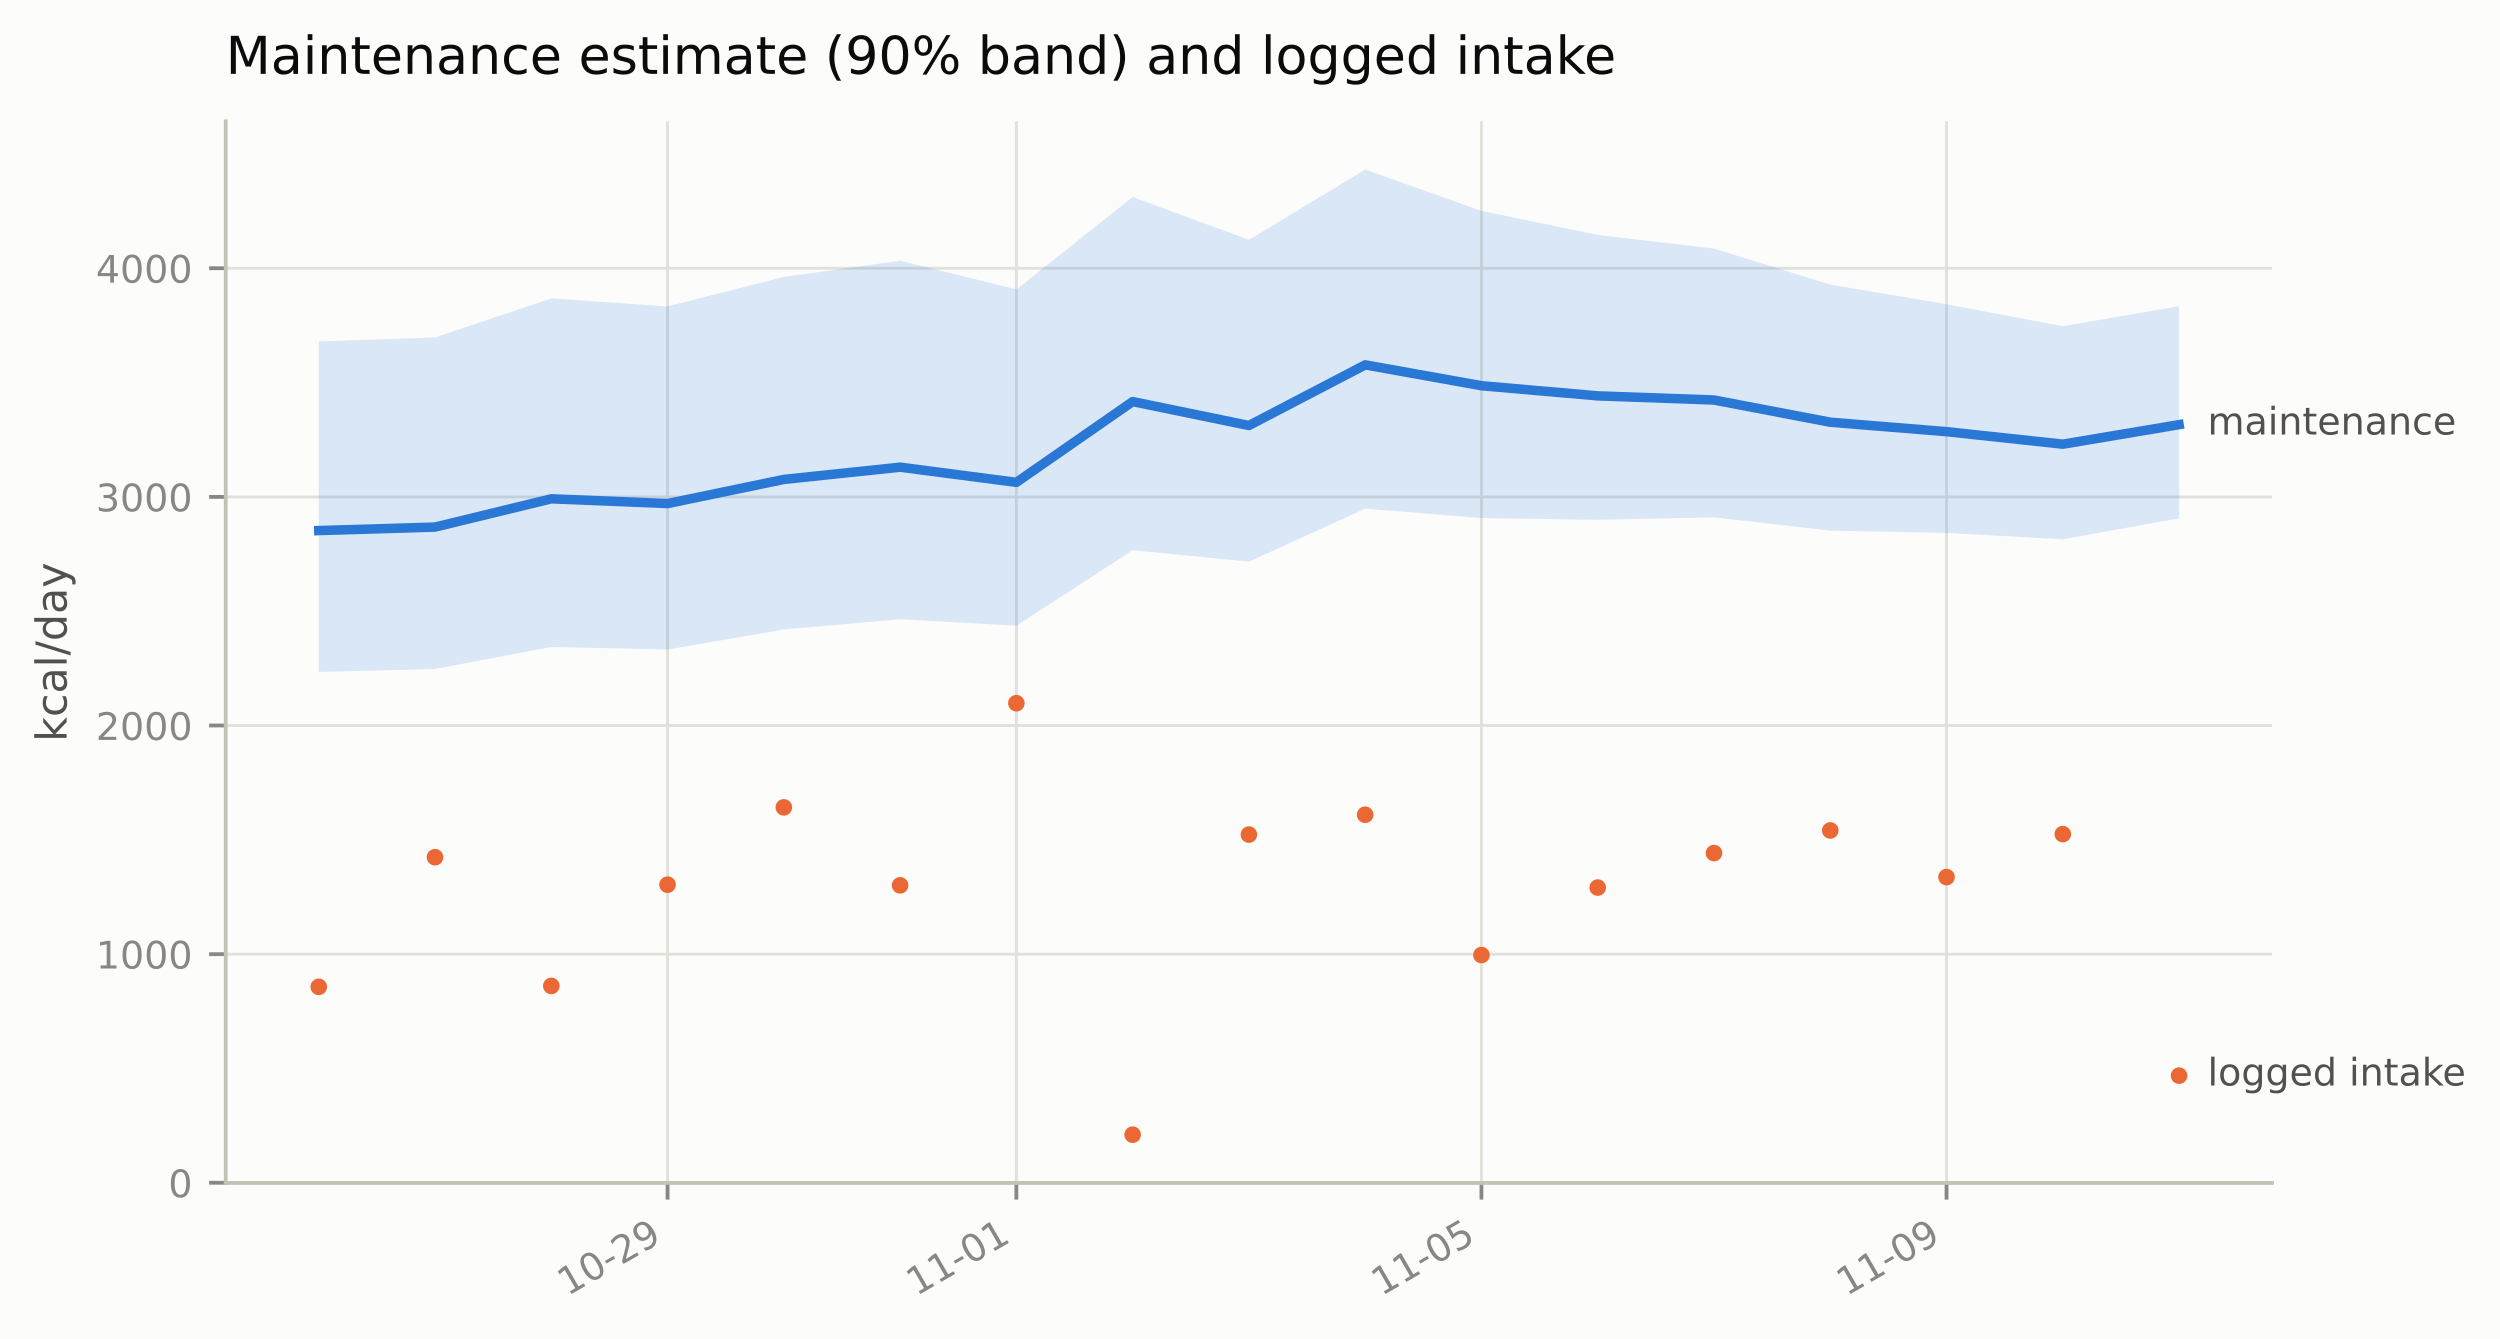
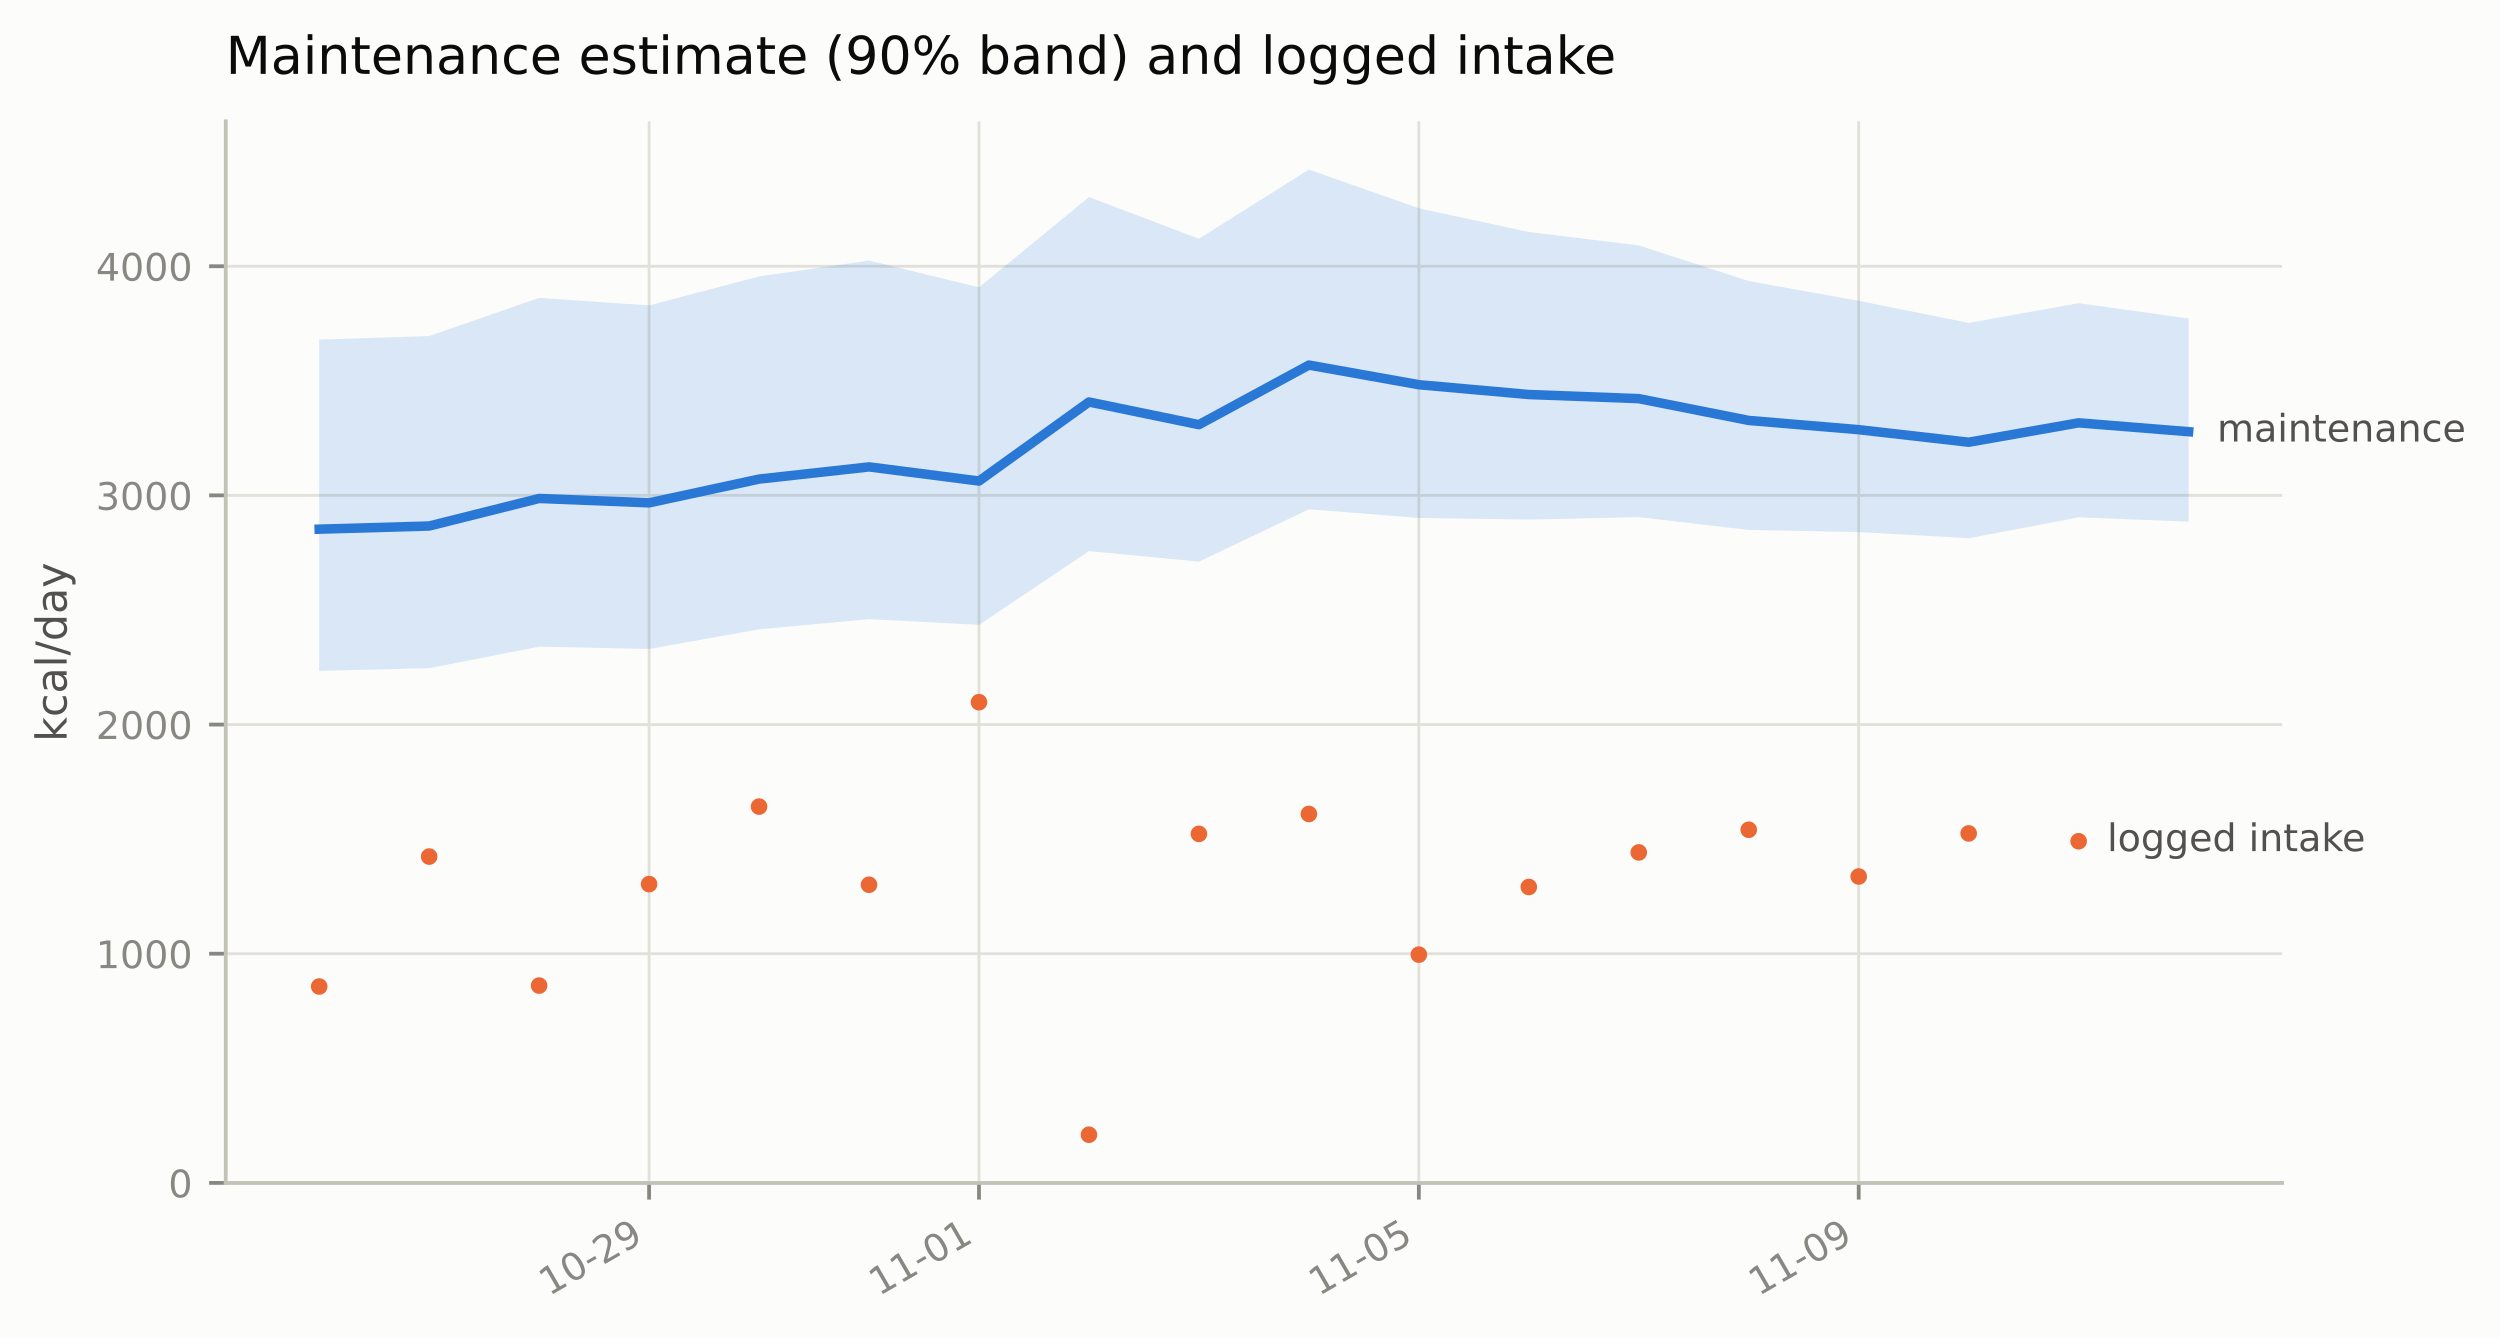
- <svg xmlns="http://www.w3.org/2000/svg" xmlns:xlink="http://www.w3.org/1999/xlink" width="526.741pt" height="282pt" viewBox="0 0 526.741 282" version="1.1">
+ <svg xmlns="http://www.w3.org/2000/svg" xmlns:xlink="http://www.w3.org/1999/xlink" width="526.737pt" height="282pt" viewBox="0 0 526.737 282" version="1.1">
  <defs>
    <style type="text/css">*{stroke-linejoin: round; stroke-linecap: butt}</style>
  </defs>
  <g id="figure_1">
    <g id="patch_1">
-       <path d="M 0 282  L 526.741 282  L 526.741 0  L 0 0  z " style="fill: #fcfcfb" />
+       <path d="M 0 282  L 526.737 282  L 526.737 0  L 0 0  z " style="fill: #fcfcfb" />
    </g>
    <g id="axes_1">
      <g id="patch_2">
-         <path d="M 47.561 249.248  L 478.72 249.248  L 478.72 25.558  L 47.561 25.558  z " style="fill: #fcfcfb" />
+         <path d="M 47.561 249.248  L 480.821 249.248  L 480.821 25.558  L 47.561 25.558  z " style="fill: #fcfcfb" />
      </g>
      <g id="matplotlib.axis_1">
        <g id="xtick_1">
          <g id="line2d_1">
-             <path d="M 140.652 249.248  L 140.652 25.558  " clip-path="url(#pfe35eed92c)" style="fill: none; stroke: #e1e0d9; stroke-width: 0.6; stroke-linecap: square" />
+             <path d="M 136.761 249.248  L 136.761 25.558  " clip-path="url(#pb04515f4a5)" style="fill: none; stroke: #e1e0d9; stroke-width: 0.6; stroke-linecap: square" />
          </g>
          <g id="line2d_2">
            <defs>
-               <path id="m4b6fa6f29d" d="M 0 0  L 0 3.5  " style="stroke: #898781; stroke-width: 0.8" />
+               <path id="me608b5ece2" d="M 0 0  L 0 3.5  " style="stroke: #898781; stroke-width: 0.8" />
            </defs>
            <g>
-               <use xlink:href="#m4b6fa6f29d" x="140.652" y="249.248" style="fill: #898781; stroke: #898781; stroke-width: 0.8" />
+               <use xlink:href="#me608b5ece2" x="136.761" y="249.248" style="fill: #898781; stroke: #898781; stroke-width: 0.8" />
            </g>
          </g>
          <g id="text_1">
-             <g style="fill: #898781" transform="translate(119.559 273.1351) rotate(-30) scale(0.08 -0.08)">
+             <g style="fill: #898781" transform="translate(115.6686 273.1351) rotate(-30) scale(0.08 -0.08)">
              <defs>
                <path id="DejaVuSans-14" d="M 794 531  L 1825 531  L 1825 4091  L 703 3866  L 703 4441  L 1819 4666  L 2450 4666  L 2450 531  L 3481 531  L 3481 0  L 794 0  L 794 531  z " transform="scale(0.015625)" />
                <path id="DejaVuSans-13" d="M 2034 4250  Q 1547 4250 1301 3770  Q 1056 3291 1056 2328  Q 1056 1369 1301 889  Q 1547 409 2034 409  Q 2525 409 2770 889  Q 3016 1369 3016 2328  Q 3016 3291 2770 3770  Q 2525 4250 2034 4250  z M 2034 4750  Q 2819 4750 3233 4129  Q 3647 3509 3647 2328  Q 3647 1150 3233 529  Q 2819 -91 2034 -91  Q 1250 -91 836 529  Q 422 1150 422 2328  Q 422 3509 836 4129  Q 1250 4750 2034 4750  z " transform="scale(0.015625)" />
                <path id="DejaVuSans-10" d="M 313 2009  L 1997 2009  L 1997 1497  L 313 1497  L 313 2009  z " transform="scale(0.015625)" />
                <path id="DejaVuSans-15" d="M 1228 531  L 3431 531  L 3431 0  L 469 0  L 469 531  Q 828 903 1448 1529  Q 2069 2156 2228 2338  Q 2531 2678 2651 2914  Q 2772 3150 2772 3378  Q 2772 3750 2511 3984  Q 2250 4219 1831 4219  Q 1534 4219 1204 4116  Q 875 4013 500 3803  L 500 4441  Q 881 4594 1212 4672  Q 1544 4750 1819 4750  Q 2544 4750 2975 4387  Q 3406 4025 3406 3419  Q 3406 3131 3298 2873  Q 3191 2616 2906 2266  Q 2828 2175 2409 1742  Q 1991 1309 1228 531  z " transform="scale(0.015625)" />
                <path id="DejaVuSans-1c" d="M 703 97  L 703 672  Q 941 559 1184 500  Q 1428 441 1663 441  Q 2288 441 2617 861  Q 2947 1281 2994 2138  Q 2813 1869 2534 1725  Q 2256 1581 1919 1581  Q 1219 1581 811 2004  Q 403 2428 403 3163  Q 403 3881 828 4315  Q 1253 4750 1959 4750  Q 2769 4750 3195 4129  Q 3622 3509 3622 2328  Q 3622 1225 3098 567  Q 2575 -91 1691 -91  Q 1453 -91 1209 -44  Q 966 3 703 97  z M 1959 2075  Q 2384 2075 2632 2365  Q 2881 2656 2881 3163  Q 2881 3666 2632 3958  Q 2384 4250 1959 4250  Q 1534 4250 1286 3958  Q 1038 3666 1038 3163  Q 1038 2656 1286 2365  Q 1534 2075 1959 2075  z " transform="scale(0.015625)" />
              </defs>
              <use xlink:href="#DejaVuSans-14" />
              <use xlink:href="#DejaVuSans-13" transform="translate(63.625 0)" />
              <use xlink:href="#DejaVuSans-10" transform="translate(127.25 0)" />
              <use xlink:href="#DejaVuSans-15" transform="translate(163.3281 0)" />
              <use xlink:href="#DejaVuSans-1c" transform="translate(226.9531 0)" />
            </g>
          </g>
        </g>
        <g id="xtick_2">
          <g id="line2d_3">
-             <path d="M 214.145 249.248  L 214.145 25.558  " clip-path="url(#pfe35eed92c)" style="fill: none; stroke: #e1e0d9; stroke-width: 0.6; stroke-linecap: square" />
+             <path d="M 206.268 249.248  L 206.268 25.558  " clip-path="url(#pb04515f4a5)" style="fill: none; stroke: #e1e0d9; stroke-width: 0.6; stroke-linecap: square" />
          </g>
          <g id="line2d_4">
            <g>
-               <use xlink:href="#m4b6fa6f29d" x="214.145" y="249.248" style="fill: #898781; stroke: #898781; stroke-width: 0.8" />
+               <use xlink:href="#me608b5ece2" x="206.268" y="249.248" style="fill: #898781; stroke: #898781; stroke-width: 0.8" />
            </g>
          </g>
          <g id="text_2">
-             <g style="fill: #898781" transform="translate(193.052 273.1351) rotate(-30) scale(0.08 -0.08)">
+             <g style="fill: #898781" transform="translate(185.1755 273.1351) rotate(-30) scale(0.08 -0.08)">
              <use xlink:href="#DejaVuSans-14" />
              <use xlink:href="#DejaVuSans-14" transform="translate(63.625 0)" />
              <use xlink:href="#DejaVuSans-10" transform="translate(127.25 0)" />
              <use xlink:href="#DejaVuSans-13" transform="translate(163.3281 0)" />
              <use xlink:href="#DejaVuSans-14" transform="translate(226.9531 0)" />
            </g>
          </g>
        </g>
        <g id="xtick_3">
          <g id="line2d_5">
-             <path d="M 312.135 249.248  L 312.135 25.558  " clip-path="url(#pfe35eed92c)" style="fill: none; stroke: #e1e0d9; stroke-width: 0.6; stroke-linecap: square" />
+             <path d="M 298.944 249.248  L 298.944 25.558  " clip-path="url(#pb04515f4a5)" style="fill: none; stroke: #e1e0d9; stroke-width: 0.6; stroke-linecap: square" />
          </g>
          <g id="line2d_6">
            <g>
-               <use xlink:href="#m4b6fa6f29d" x="312.135" y="249.248" style="fill: #898781; stroke: #898781; stroke-width: 0.8" />
+               <use xlink:href="#me608b5ece2" x="298.944" y="249.248" style="fill: #898781; stroke: #898781; stroke-width: 0.8" />
            </g>
          </g>
          <g id="text_3">
-             <g style="fill: #898781" transform="translate(291.0427 273.1351) rotate(-30) scale(0.08 -0.08)">
+             <g style="fill: #898781" transform="translate(277.8515 273.1351) rotate(-30) scale(0.08 -0.08)">
              <defs>
                <path id="DejaVuSans-18" d="M 691 4666  L 3169 4666  L 3169 4134  L 1269 4134  L 1269 2991  Q 1406 3038 1543 3061  Q 1681 3084 1819 3084  Q 2600 3084 3056 2656  Q 3513 2228 3513 1497  Q 3513 744 3044 326  Q 2575 -91 1722 -91  Q 1428 -91 1123 -41  Q 819 9 494 109  L 494 744  Q 775 591 1075 516  Q 1375 441 1709 441  Q 2250 441 2565 725  Q 2881 1009 2881 1497  Q 2881 1984 2565 2268  Q 2250 2553 1709 2553  Q 1456 2553 1204 2497  Q 953 2441 691 2322  L 691 4666  z " transform="scale(0.015625)" />
              </defs>
              <use xlink:href="#DejaVuSans-14" />
              <use xlink:href="#DejaVuSans-14" transform="translate(63.625 0)" />
              <use xlink:href="#DejaVuSans-10" transform="translate(127.25 0)" />
              <use xlink:href="#DejaVuSans-13" transform="translate(163.3281 0)" />
              <use xlink:href="#DejaVuSans-18" transform="translate(226.9531 0)" />
            </g>
          </g>
        </g>
        <g id="xtick_4">
          <g id="line2d_7">
-             <path d="M 410.126 249.248  L 410.126 25.558  " clip-path="url(#pfe35eed92c)" style="fill: none; stroke: #e1e0d9; stroke-width: 0.6; stroke-linecap: square" />
+             <path d="M 391.62 249.248  L 391.62 25.558  " clip-path="url(#pb04515f4a5)" style="fill: none; stroke: #e1e0d9; stroke-width: 0.6; stroke-linecap: square" />
          </g>
          <g id="line2d_8">
            <g>
-               <use xlink:href="#m4b6fa6f29d" x="410.126" y="249.248" style="fill: #898781; stroke: #898781; stroke-width: 0.8" />
+               <use xlink:href="#me608b5ece2" x="391.62" y="249.248" style="fill: #898781; stroke: #898781; stroke-width: 0.8" />
            </g>
          </g>
          <g id="text_4">
-             <g style="fill: #898781" transform="translate(389.0333 273.1351) rotate(-30) scale(0.08 -0.08)">
+             <g style="fill: #898781" transform="translate(370.5275 273.1351) rotate(-30) scale(0.08 -0.08)">
              <use xlink:href="#DejaVuSans-14" />
              <use xlink:href="#DejaVuSans-14" transform="translate(63.625 0)" />
              <use xlink:href="#DejaVuSans-10" transform="translate(127.25 0)" />
              <use xlink:href="#DejaVuSans-13" transform="translate(163.3281 0)" />
              <use xlink:href="#DejaVuSans-1c" transform="translate(226.9531 0)" />
            </g>
          </g>
        </g>
      </g>
      <g id="matplotlib.axis_2">
        <g id="ytick_1">
          <g id="line2d_9">
-             <path d="M 47.561 249.206  L 478.72 249.206  " clip-path="url(#pfe35eed92c)" style="fill: none; stroke: #e1e0d9; stroke-width: 0.6; stroke-linecap: square" />
+             <path d="M 47.561 249.23  L 480.821 249.23  " clip-path="url(#pb04515f4a5)" style="fill: none; stroke: #e1e0d9; stroke-width: 0.6; stroke-linecap: square" />
          </g>
          <g id="line2d_10">
            <defs>
-               <path id="m80164767c8" d="M 0 0  L -3.5 0  " style="stroke: #898781; stroke-width: 0.8" />
+               <path id="m6a3298e2b9" d="M 0 0  L -3.5 0  " style="stroke: #898781; stroke-width: 0.8" />
            </defs>
            <g>
-               <use xlink:href="#m80164767c8" x="47.561" y="249.206" style="fill: #898781; stroke: #898781; stroke-width: 0.8" />
+               <use xlink:href="#m6a3298e2b9" x="47.561" y="249.23" style="fill: #898781; stroke: #898781; stroke-width: 0.8" />
            </g>
          </g>
          <g id="text_5">
-             <g style="fill: #898781" transform="translate(35.4707 252.2452) scale(0.08 -0.08)">
+             <g style="fill: #898781" transform="translate(35.4707 252.2689) scale(0.08 -0.08)">
              <use xlink:href="#DejaVuSans-13" />
            </g>
          </g>
        </g>
        <g id="ytick_2">
          <g id="line2d_11">
-             <path d="M 47.561 201.035  L 478.72 201.035  " clip-path="url(#pfe35eed92c)" style="fill: none; stroke: #e1e0d9; stroke-width: 0.6; stroke-linecap: square" />
+             <path d="M 47.561 200.945  L 480.821 200.945  " clip-path="url(#pb04515f4a5)" style="fill: none; stroke: #e1e0d9; stroke-width: 0.6; stroke-linecap: square" />
          </g>
          <g id="line2d_12">
            <g>
-               <use xlink:href="#m80164767c8" x="47.561" y="201.035" style="fill: #898781; stroke: #898781; stroke-width: 0.8" />
+               <use xlink:href="#m6a3298e2b9" x="47.561" y="200.945" style="fill: #898781; stroke: #898781; stroke-width: 0.8" />
            </g>
          </g>
          <g id="text_6">
-             <g style="fill: #898781" transform="translate(20.2007 204.0737) scale(0.08 -0.08)">
+             <g style="fill: #898781" transform="translate(20.2007 203.9844) scale(0.08 -0.08)">
              <use xlink:href="#DejaVuSans-14" />
              <use xlink:href="#DejaVuSans-13" transform="translate(63.625 0)" />
              <use xlink:href="#DejaVuSans-13" transform="translate(127.25 0)" />
              <use xlink:href="#DejaVuSans-13" transform="translate(190.875 0)" />
            </g>
          </g>
        </g>
        <g id="ytick_3">
          <g id="line2d_13">
-             <path d="M 47.561 152.863  L 478.72 152.863  " clip-path="url(#pfe35eed92c)" style="fill: none; stroke: #e1e0d9; stroke-width: 0.6; stroke-linecap: square" />
+             <path d="M 47.561 152.661  L 480.821 152.661  " clip-path="url(#pb04515f4a5)" style="fill: none; stroke: #e1e0d9; stroke-width: 0.6; stroke-linecap: square" />
          </g>
          <g id="line2d_14">
            <g>
-               <use xlink:href="#m80164767c8" x="47.561" y="152.863" style="fill: #898781; stroke: #898781; stroke-width: 0.8" />
+               <use xlink:href="#m6a3298e2b9" x="47.561" y="152.661" style="fill: #898781; stroke: #898781; stroke-width: 0.8" />
            </g>
          </g>
          <g id="text_7">
-             <g style="fill: #898781" transform="translate(20.2007 155.9021) scale(0.08 -0.08)">
+             <g style="fill: #898781" transform="translate(20.2007 155.6998) scale(0.08 -0.08)">
              <use xlink:href="#DejaVuSans-15" />
              <use xlink:href="#DejaVuSans-13" transform="translate(63.625 0)" />
              <use xlink:href="#DejaVuSans-13" transform="translate(127.25 0)" />
              <use xlink:href="#DejaVuSans-13" transform="translate(190.875 0)" />
            </g>
          </g>
        </g>
        <g id="ytick_4">
          <g id="line2d_15">
-             <path d="M 47.561 104.692  L 478.72 104.692  " clip-path="url(#pfe35eed92c)" style="fill: none; stroke: #e1e0d9; stroke-width: 0.6; stroke-linecap: square" />
+             <path d="M 47.561 104.376  L 480.821 104.376  " clip-path="url(#pb04515f4a5)" style="fill: none; stroke: #e1e0d9; stroke-width: 0.6; stroke-linecap: square" />
          </g>
          <g id="line2d_16">
            <g>
-               <use xlink:href="#m80164767c8" x="47.561" y="104.692" style="fill: #898781; stroke: #898781; stroke-width: 0.8" />
+               <use xlink:href="#m6a3298e2b9" x="47.561" y="104.376" style="fill: #898781; stroke: #898781; stroke-width: 0.8" />
            </g>
          </g>
          <g id="text_8">
-             <g style="fill: #898781" transform="translate(20.2007 107.7306) scale(0.08 -0.08)">
+             <g style="fill: #898781" transform="translate(20.2007 107.4153) scale(0.08 -0.08)">
              <defs>
                <path id="DejaVuSans-16" d="M 2597 2516  Q 3050 2419 3304 2112  Q 3559 1806 3559 1356  Q 3559 666 3084 287  Q 2609 -91 1734 -91  Q 1441 -91 1130 -33  Q 819 25 488 141  L 488 750  Q 750 597 1062 519  Q 1375 441 1716 441  Q 2309 441 2620 675  Q 2931 909 2931 1356  Q 2931 1769 2642 2001  Q 2353 2234 1838 2234  L 1294 2234  L 1294 2753  L 1863 2753  Q 2328 2753 2575 2939  Q 2822 3125 2822 3475  Q 2822 3834 2567 4026  Q 2313 4219 1838 4219  Q 1578 4219 1281 4162  Q 984 4106 628 3988  L 628 4550  Q 988 4650 1302 4700  Q 1616 4750 1894 4750  Q 2613 4750 3031 4423  Q 3450 4097 3450 3541  Q 3450 3153 3228 2886  Q 3006 2619 2597 2516  z " transform="scale(0.015625)" />
              </defs>
              <use xlink:href="#DejaVuSans-16" />
              <use xlink:href="#DejaVuSans-13" transform="translate(63.625 0)" />
              <use xlink:href="#DejaVuSans-13" transform="translate(127.25 0)" />
              <use xlink:href="#DejaVuSans-13" transform="translate(190.875 0)" />
            </g>
          </g>
        </g>
        <g id="ytick_5">
          <g id="line2d_17">
-             <path d="M 47.561 56.52  L 478.72 56.52  " clip-path="url(#pfe35eed92c)" style="fill: none; stroke: #e1e0d9; stroke-width: 0.6; stroke-linecap: square" />
+             <path d="M 47.561 56.092  L 480.821 56.092  " clip-path="url(#pb04515f4a5)" style="fill: none; stroke: #e1e0d9; stroke-width: 0.6; stroke-linecap: square" />
          </g>
          <g id="line2d_18">
            <g>
-               <use xlink:href="#m80164767c8" x="47.561" y="56.52" style="fill: #898781; stroke: #898781; stroke-width: 0.8" />
+               <use xlink:href="#m6a3298e2b9" x="47.561" y="56.092" style="fill: #898781; stroke: #898781; stroke-width: 0.8" />
            </g>
          </g>
          <g id="text_9">
-             <g style="fill: #898781" transform="translate(20.2007 59.55908) scale(0.08 -0.08)">
+             <g style="fill: #898781" transform="translate(20.2007 59.13069) scale(0.08 -0.08)">
              <defs>
                <path id="DejaVuSans-17" d="M 2419 4116  L 825 1625  L 2419 1625  L 2419 4116  z M 2253 4666  L 3047 4666  L 3047 1625  L 3713 1625  L 3713 1100  L 3047 1100  L 3047 0  L 2419 0  L 2419 1100  L 313 1100  L 313 1709  L 2253 4666  z " transform="scale(0.015625)" />
              </defs>
              <use xlink:href="#DejaVuSans-17" />
              <use xlink:href="#DejaVuSans-13" transform="translate(63.625 0)" />
              <use xlink:href="#DejaVuSans-13" transform="translate(127.25 0)" />
              <use xlink:href="#DejaVuSans-13" transform="translate(190.875 0)" />
            </g>
          </g>
        </g>
        <g id="text_10">
          <g style="fill: #52514e" transform="translate(14.03859 156.285) rotate(-90) scale(0.09 -0.09)">
            <defs>
              <path id="DejaVuSans-4e" d="M 581 4863  L 1159 4863  L 1159 1991  L 2875 3500  L 3609 3500  L 1753 1863  L 3688 0  L 2938 0  L 1159 1709  L 1159 0  L 581 0  L 581 4863  z " transform="scale(0.015625)" />
              <path id="DejaVuSans-46" d="M 3122 3366  L 3122 2828  Q 2878 2963 2633 3030  Q 2388 3097 2138 3097  Q 1578 3097 1268 2742  Q 959 2388 959 1747  Q 959 1106 1268 751  Q 1578 397 2138 397  Q 2388 397 2633 464  Q 2878 531 3122 666  L 3122 134  Q 2881 22 2623 -34  Q 2366 -91 2075 -91  Q 1284 -91 818 406  Q 353 903 353 1747  Q 353 2603 823 3093  Q 1294 3584 2113 3584  Q 2378 3584 2631 3529  Q 2884 3475 3122 3366  z " transform="scale(0.015625)" />
              <path id="DejaVuSans-44" d="M 2194 1759  Q 1497 1759 1228 1600  Q 959 1441 959 1056  Q 959 750 1161 570  Q 1363 391 1709 391  Q 2188 391 2477 730  Q 2766 1069 2766 1631  L 2766 1759  L 2194 1759  z M 3341 1997  L 3341 0  L 2766 0  L 2766 531  Q 2569 213 2275 61  Q 1981 -91 1556 -91  Q 1019 -91 701 211  Q 384 513 384 1019  Q 384 1609 779 1909  Q 1175 2209 1959 2209  L 2766 2209  L 2766 2266  Q 2766 2663 2505 2880  Q 2244 3097 1772 3097  Q 1472 3097 1187 3025  Q 903 2953 641 2809  L 641 3341  Q 956 3463 1253 3523  Q 1550 3584 1831 3584  Q 2591 3584 2966 3190  Q 3341 2797 3341 1997  z " transform="scale(0.015625)" />
              <path id="DejaVuSans-4f" d="M 603 4863  L 1178 4863  L 1178 0  L 603 0  L 603 4863  z " transform="scale(0.015625)" />
              <path id="DejaVuSans-12" d="M 1625 4666  L 2156 4666  L 531 -594  L 0 -594  L 1625 4666  z " transform="scale(0.015625)" />
              <path id="DejaVuSans-47" d="M 2906 2969  L 2906 4863  L 3481 4863  L 3481 0  L 2906 0  L 2906 525  Q 2725 213 2448 61  Q 2172 -91 1784 -91  Q 1150 -91 751 415  Q 353 922 353 1747  Q 353 2572 751 3078  Q 1150 3584 1784 3584  Q 2172 3584 2448 3432  Q 2725 3281 2906 2969  z M 947 1747  Q 947 1113 1208 752  Q 1469 391 1925 391  Q 2381 391 2643 752  Q 2906 1113 2906 1747  Q 2906 2381 2643 2742  Q 2381 3103 1925 3103  Q 1469 3103 1208 2742  Q 947 2381 947 1747  z " transform="scale(0.015625)" />
              <path id="DejaVuSans-5c" d="M 2059 -325  Q 1816 -950 1584 -1140  Q 1353 -1331 966 -1331  L 506 -1331  L 506 -850  L 844 -850  Q 1081 -850 1212 -737  Q 1344 -625 1503 -206  L 1606 56  L 191 3500  L 800 3500  L 1894 763  L 2988 3500  L 3597 3500  L 2059 -325  z " transform="scale(0.015625)" />
            </defs>
            <use xlink:href="#DejaVuSans-4e" />
            <use xlink:href="#DejaVuSans-46" transform="translate(57.90625 0)" />
            <use xlink:href="#DejaVuSans-44" transform="translate(112.8906 0)" />
            <use xlink:href="#DejaVuSans-4f" transform="translate(174.1719 0)" />
            <use xlink:href="#DejaVuSans-12" transform="translate(201.9531 0)" />
            <use xlink:href="#DejaVuSans-47" transform="translate(235.6406 0)" />
            <use xlink:href="#DejaVuSans-44" transform="translate(299.125 0)" />
            <use xlink:href="#DejaVuSans-5c" transform="translate(360.4062 0)" />
          </g>
        </g>
      </g>
      <g id="FillBetweenPolyCollection_1">
        <defs>
-           <path id="mbadb742bbf" d="M 67.159 -210.072  L 67.159 -140.419  L 91.656 -141.053  L 116.154 -145.698  L 140.652 -145.138  L 165.149 -149.381  L 189.647 -151.536  L 214.145 -150.159  L 238.642 -166.071  L 263.14 -163.653  L 287.638 -174.827  L 312.135 -172.84  L 336.633 -172.484  L 361.131 -172.995  L 385.628 -170.197  L 410.126 -169.72  L 434.624 -168.373  L 459.121 -172.809  L 459.121 -217.494  L 459.121 -217.494  L 434.624 -213.27  L 410.126 -217.896  L 385.628 -222.032  L 361.131 -229.625  L 336.633 -232.503  L 312.135 -237.566  L 287.638 -246.274  L 263.14 -231.473  L 238.642 -240.491  L 214.145 -221.019  L 189.647 -227.065  L 165.149 -223.659  L 140.652 -217.439  L 116.154 -219.126  L 91.656 -210.895  L 67.159 -210.072  z " />
+           <path id="m0349e5ba53" d="M 67.254 -210.458  L 67.254 -140.644  L 90.423 -141.226  L 113.592 -145.753  L 136.761 -145.268  L 159.93 -149.408  L 183.099 -151.55  L 206.268 -150.346  L 229.437 -165.891  L 252.606 -163.662  L 275.775 -174.698  L 298.944 -172.868  L 322.113 -172.529  L 345.282 -173.049  L 368.451 -170.33  L 391.62 -169.903  L 414.789 -168.598  L 437.958 -173.005  L 461.127 -172.089  L 461.127 -214.893  L 461.127 -214.893  L 437.958 -218.12  L 414.789 -213.962  L 391.62 -218.616  L 368.451 -222.775  L 345.282 -230.289  L 322.113 -233.122  L 298.944 -238.11  L 275.775 -246.274  L 252.606 -231.693  L 229.437 -240.475  L 206.268 -221.446  L 183.099 -227.106  L 159.93 -223.762  L 136.761 -217.644  L 113.592 -219.238  L 90.423 -211.195  L 67.254 -210.458  z " />
        </defs>
-         <g clip-path="url(#pfe35eed92c)">
-           <use xlink:href="#mbadb742bbf" x="0" y="282" style="fill: #2a78d6; fill-opacity: 0.16" />
+         <g clip-path="url(#pb04515f4a5)">
+           <use xlink:href="#m0349e5ba53" x="0" y="282" style="fill: #2a78d6; fill-opacity: 0.16" />
        </g>
      </g>
      <g id="line2d_19">
        <defs>
-           <path id="m045ad2c1c1" d="M 0 1.75  C 0.464 1.75 0.909 1.566 1.237 1.237  C 1.566 0.909 1.75 0.464 1.75 0  C 1.75 -0.464 1.566 -0.909 1.237 -1.237  C 0.909 -1.566 0.464 -1.75 0 -1.75  C -0.464 -1.75 -0.909 -1.566 -1.237 -1.237  C -1.566 -0.909 -1.75 -0.464 -1.75 0  C -1.75 0.464 -1.566 0.909 -1.237 1.237  C -0.909 1.566 -0.464 1.75 0 1.75  z " />
+           <path id="me4a3cf9763" d="M 0 1.75  C 0.464 1.75 0.909 1.566 1.237 1.237  C 1.566 0.909 1.75 0.464 1.75 0  C 1.75 -0.464 1.566 -0.909 1.237 -1.237  C 0.909 -1.566 0.464 -1.75 0 -1.75  C -0.464 -1.75 -0.909 -1.566 -1.237 -1.237  C -1.566 -0.909 -1.75 -0.464 -1.75 0  C -1.75 0.464 -1.566 0.909 -1.237 1.237  C -0.909 1.566 -0.464 1.75 0 1.75  z " />
        </defs>
-         <g clip-path="url(#pfe35eed92c)">
-           <use xlink:href="#m045ad2c1c1" x="67.159" y="207.923" style="fill: #eb6834" />
-           <use xlink:href="#m045ad2c1c1" x="91.656" y="180.61" style="fill: #eb6834" />
-           <use xlink:href="#m045ad2c1c1" x="116.154" y="207.73" style="fill: #eb6834" />
-           <use xlink:href="#m045ad2c1c1" x="140.652" y="186.4" style="fill: #eb6834" />
-           <use xlink:href="#m045ad2c1c1" x="165.149" y="170.108" style="fill: #eb6834" />
-           <use xlink:href="#m045ad2c1c1" x="189.647" y="186.535" style="fill: #eb6834" />
-           <use xlink:href="#m045ad2c1c1" x="214.145" y="148.162" style="fill: #eb6834" />
-           <use xlink:href="#m045ad2c1c1" x="238.642" y="239.08" style="fill: #eb6834" />
-           <use xlink:href="#m045ad2c1c1" x="263.14" y="175.841" style="fill: #eb6834" />
-           <use xlink:href="#m045ad2c1c1" x="287.638" y="171.66" style="fill: #eb6834" />
-           <use xlink:href="#m045ad2c1c1" x="312.135" y="201.227" style="fill: #eb6834" />
-           <use xlink:href="#m045ad2c1c1" x="336.633" y="187.007" style="fill: #eb6834" />
-           <use xlink:href="#m045ad2c1c1" x="361.131" y="179.743" style="fill: #eb6834" />
-           <use xlink:href="#m045ad2c1c1" x="385.628" y="174.974" style="fill: #eb6834" />
-           <use xlink:href="#m045ad2c1c1" x="410.126" y="184.801" style="fill: #eb6834" />
-           <use xlink:href="#m045ad2c1c1" x="434.624" y="175.745" style="fill: #eb6834" />
-           <use xlink:href="#m045ad2c1c1" x="459.121" y="226.633" style="fill: #eb6834" />
+         <g clip-path="url(#pb04515f4a5)">
+           <use xlink:href="#me4a3cf9763" x="67.254" y="207.85" style="fill: #eb6834" />
+           <use xlink:href="#me4a3cf9763" x="90.423" y="180.473" style="fill: #eb6834" />
+           <use xlink:href="#me4a3cf9763" x="113.592" y="207.657" style="fill: #eb6834" />
+           <use xlink:href="#me4a3cf9763" x="136.761" y="186.276" style="fill: #eb6834" />
+           <use xlink:href="#me4a3cf9763" x="159.93" y="169.947" style="fill: #eb6834" />
+           <use xlink:href="#me4a3cf9763" x="183.099" y="186.412" style="fill: #eb6834" />
+           <use xlink:href="#me4a3cf9763" x="206.268" y="147.948" style="fill: #eb6834" />
+           <use xlink:href="#me4a3cf9763" x="229.437" y="239.08" style="fill: #eb6834" />
+           <use xlink:href="#me4a3cf9763" x="252.606" y="175.692" style="fill: #eb6834" />
+           <use xlink:href="#me4a3cf9763" x="275.775" y="171.501" style="fill: #eb6834" />
+           <use xlink:href="#me4a3cf9763" x="298.944" y="201.138" style="fill: #eb6834" />
+           <use xlink:href="#me4a3cf9763" x="322.113" y="186.885" style="fill: #eb6834" />
+           <use xlink:href="#me4a3cf9763" x="345.282" y="179.604" style="fill: #eb6834" />
+           <use xlink:href="#me4a3cf9763" x="368.451" y="174.823" style="fill: #eb6834" />
+           <use xlink:href="#me4a3cf9763" x="391.62" y="184.673" style="fill: #eb6834" />
+           <use xlink:href="#me4a3cf9763" x="414.789" y="175.596" style="fill: #eb6834" />
+           <use xlink:href="#me4a3cf9763" x="437.958" y="177.247" style="fill: #eb6834" />
        </g>
      </g>
      <g id="patch_3">
        <path d="M 47.561 249.248  L 47.561 25.558  " style="fill: none; stroke: #c3c2b7; stroke-width: 0.8; stroke-linejoin: miter; stroke-linecap: square" />
      </g>
      <g id="patch_4">
-         <path d="M 47.561 249.248  L 478.72 249.248  " style="fill: none; stroke: #c3c2b7; stroke-width: 0.8; stroke-linejoin: miter; stroke-linecap: square" />
+         <path d="M 47.561 249.248  L 480.821 249.248  " style="fill: none; stroke: #c3c2b7; stroke-width: 0.8; stroke-linejoin: miter; stroke-linecap: square" />
      </g>
      <g id="line2d_20">
-         <path d="M 67.159 111.788  L 91.656 111.051  L 116.154 105.097  L 140.652 106.098  L 165.149 101.012  L 189.647 98.432  L 214.145 101.633  L 238.642 84.616  L 263.14 89.653  L 287.638 76.877  L 312.135 81.272  L 336.633 83.408  L 361.131 84.282  L 385.628 88.959  L 410.126 90.95  L 434.624 93.588  L 459.121 89.472  " clip-path="url(#pfe35eed92c)" style="fill: none; stroke: #2a78d6; stroke-width: 2; stroke-linecap: square" />
+         <path d="M 67.254 111.494  L 90.423 110.827  L 113.592 105.023  L 136.761 105.946  L 159.93 100.942  L 183.099 98.372  L 206.268 101.352  L 229.437 84.697  L 252.606 89.474  L 275.775 76.921  L 298.944 81.058  L 322.113 83.126  L 345.282 83.991  L 368.451 88.584  L 391.62 90.531  L 414.789 93.175  L 437.958 89.089  L 461.127 90.958  " clip-path="url(#pb04515f4a5)" style="fill: none; stroke: #2a78d6; stroke-width: 2; stroke-linecap: square" />
      </g>
      <g id="text_11">
-         <g style="fill: #52514e" transform="translate(465.1214 228.7114) scale(0.08 -0.08)">
+         <g style="fill: #52514e" transform="translate(443.9583 179.3257) scale(0.08 -0.08)">
          <defs>
            <path id="DejaVuSans-52" d="M 1959 3097  Q 1497 3097 1228 2736  Q 959 2375 959 1747  Q 959 1119 1226 758  Q 1494 397 1959 397  Q 2419 397 2687 759  Q 2956 1122 2956 1747  Q 2956 2369 2687 2733  Q 2419 3097 1959 3097  z M 1959 3584  Q 2709 3584 3137 3096  Q 3566 2609 3566 1747  Q 3566 888 3137 398  Q 2709 -91 1959 -91  Q 1206 -91 779 398  Q 353 888 353 1747  Q 353 2609 779 3096  Q 1206 3584 1959 3584  z " transform="scale(0.015625)" />
            <path id="DejaVuSans-4a" d="M 2906 1791  Q 2906 2416 2648 2759  Q 2391 3103 1925 3103  Q 1463 3103 1205 2759  Q 947 2416 947 1791  Q 947 1169 1205 825  Q 1463 481 1925 481  Q 2391 481 2648 825  Q 2906 1169 2906 1791  z M 3481 434  Q 3481 -459 3084 -895  Q 2688 -1331 1869 -1331  Q 1566 -1331 1297 -1286  Q 1028 -1241 775 -1147  L 775 -588  Q 1028 -725 1275 -790  Q 1522 -856 1778 -856  Q 2344 -856 2625 -561  Q 2906 -266 2906 331  L 2906 616  Q 2728 306 2450 153  Q 2172 0 1784 0  Q 1141 0 747 490  Q 353 981 353 1791  Q 353 2603 747 3093  Q 1141 3584 1784 3584  Q 2172 3584 2450 3431  Q 2728 3278 2906 2969  L 2906 3500  L 3481 3500  L 3481 434  z " transform="scale(0.015625)" />
            <path id="DejaVuSans-48" d="M 3597 1894  L 3597 1613  L 953 1613  Q 991 1019 1311 708  Q 1631 397 2203 397  Q 2534 397 2845 478  Q 3156 559 3463 722  L 3463 178  Q 3153 47 2828 -22  Q 2503 -91 2169 -91  Q 1331 -91 842 396  Q 353 884 353 1716  Q 353 2575 817 3079  Q 1281 3584 2069 3584  Q 2775 3584 3186 3129  Q 3597 2675 3597 1894  z M 3022 2063  Q 3016 2534 2758 2815  Q 2500 3097 2075 3097  Q 1594 3097 1305 2825  Q 1016 2553 972 2059  L 3022 2063  z " transform="scale(0.015625)" />
            <path id="DejaVuSans-3" transform="scale(0.015625)" />
            <path id="DejaVuSans-4c" d="M 603 3500  L 1178 3500  L 1178 0  L 603 0  L 603 3500  z M 603 4863  L 1178 4863  L 1178 4134  L 603 4134  L 603 4863  z " transform="scale(0.015625)" />
            <path id="DejaVuSans-51" d="M 3513 2113  L 3513 0  L 2938 0  L 2938 2094  Q 2938 2591 2744 2837  Q 2550 3084 2163 3084  Q 1697 3084 1428 2787  Q 1159 2491 1159 1978  L 1159 0  L 581 0  L 581 3500  L 1159 3500  L 1159 2956  Q 1366 3272 1645 3428  Q 1925 3584 2291 3584  Q 2894 3584 3203 3211  Q 3513 2838 3513 2113  z " transform="scale(0.015625)" />
            <path id="DejaVuSans-57" d="M 1172 4494  L 1172 3500  L 2356 3500  L 2356 3053  L 1172 3053  L 1172 1153  Q 1172 725 1289 603  Q 1406 481 1766 481  L 2356 481  L 2356 0  L 1766 0  Q 1100 0 847 248  Q 594 497 594 1153  L 594 3053  L 172 3053  L 172 3500  L 594 3500  L 594 4494  L 1172 4494  z " transform="scale(0.015625)" />
          </defs>
          <use xlink:href="#DejaVuSans-4f" />
          <use xlink:href="#DejaVuSans-52" transform="translate(27.78125 0)" />
          <use xlink:href="#DejaVuSans-4a" transform="translate(88.96875 0)" />
          <use xlink:href="#DejaVuSans-4a" transform="translate(152.4531 0)" />
          <use xlink:href="#DejaVuSans-48" transform="translate(215.9375 0)" />
          <use xlink:href="#DejaVuSans-47" transform="translate(277.4688 0)" />
          <use xlink:href="#DejaVuSans-3" transform="translate(340.9531 0)" />
          <use xlink:href="#DejaVuSans-4c" transform="translate(372.7344 0)" />
          <use xlink:href="#DejaVuSans-51" transform="translate(400.5156 0)" />
          <use xlink:href="#DejaVuSans-57" transform="translate(463.8906 0)" />
          <use xlink:href="#DejaVuSans-44" transform="translate(503.0938 0)" />
          <use xlink:href="#DejaVuSans-4e" transform="translate(564.375 0)" />
          <use xlink:href="#DejaVuSans-48" transform="translate(618.7188 0)" />
        </g>
      </g>
      <g id="text_12">
-         <g style="fill: #52514e" transform="translate(465.1214 91.55011) scale(0.08 -0.08)">
+         <g style="fill: #52514e" transform="translate(467.1273 93.03594) scale(0.08 -0.08)">
          <defs>
            <path id="DejaVuSans-50" d="M 3328 2828  Q 3544 3216 3844 3400  Q 4144 3584 4550 3584  Q 5097 3584 5394 3201  Q 5691 2819 5691 2113  L 5691 0  L 5113 0  L 5113 2094  Q 5113 2597 4934 2840  Q 4756 3084 4391 3084  Q 3944 3084 3684 2787  Q 3425 2491 3425 1978  L 3425 0  L 2847 0  L 2847 2094  Q 2847 2600 2669 2842  Q 2491 3084 2119 3084  Q 1678 3084 1418 2786  Q 1159 2488 1159 1978  L 1159 0  L 581 0  L 581 3500  L 1159 3500  L 1159 2956  Q 1356 3278 1631 3431  Q 1906 3584 2284 3584  Q 2666 3584 2933 3390  Q 3200 3197 3328 2828  z " transform="scale(0.015625)" />
          </defs>
          <use xlink:href="#DejaVuSans-50" />
          <use xlink:href="#DejaVuSans-44" transform="translate(97.40625 0)" />
          <use xlink:href="#DejaVuSans-4c" transform="translate(158.6875 0)" />
          <use xlink:href="#DejaVuSans-51" transform="translate(186.4688 0)" />
          <use xlink:href="#DejaVuSans-57" transform="translate(249.8438 0)" />
          <use xlink:href="#DejaVuSans-48" transform="translate(289.0469 0)" />
          <use xlink:href="#DejaVuSans-51" transform="translate(350.5781 0)" />
          <use xlink:href="#DejaVuSans-44" transform="translate(413.9531 0)" />
          <use xlink:href="#DejaVuSans-51" transform="translate(475.2344 0)" />
          <use xlink:href="#DejaVuSans-46" transform="translate(538.6094 0)" />
          <use xlink:href="#DejaVuSans-48" transform="translate(593.5938 0)" />
        </g>
      </g>
      <g id="text_13">
        <g style="fill: #0b0b0b" transform="translate(47.5607 15.55828) scale(0.11 -0.11)">
          <defs>
            <path id="DejaVuSans-30" d="M 628 4666  L 1569 4666  L 2759 1491  L 3956 4666  L 4897 4666  L 4897 0  L 4281 0  L 4281 4097  L 3078 897  L 2444 897  L 1241 4097  L 1241 0  L 628 0  L 628 4666  z " transform="scale(0.015625)" />
            <path id="DejaVuSans-56" d="M 2834 3397  L 2834 2853  Q 2591 2978 2328 3040  Q 2066 3103 1784 3103  Q 1356 3103 1142 2972  Q 928 2841 928 2578  Q 928 2378 1081 2264  Q 1234 2150 1697 2047  L 1894 2003  Q 2506 1872 2764 1633  Q 3022 1394 3022 966  Q 3022 478 2636 193  Q 2250 -91 1575 -91  Q 1294 -91 989 -36  Q 684 19 347 128  L 347 722  Q 666 556 975 473  Q 1284 391 1588 391  Q 1994 391 2212 530  Q 2431 669 2431 922  Q 2431 1156 2273 1281  Q 2116 1406 1581 1522  L 1381 1569  Q 847 1681 609 1914  Q 372 2147 372 2553  Q 372 3047 722 3315  Q 1072 3584 1716 3584  Q 2034 3584 2315 3537  Q 2597 3491 2834 3397  z " transform="scale(0.015625)" />
            <path id="DejaVuSans-b" d="M 1984 4856  Q 1566 4138 1362 3434  Q 1159 2731 1159 2009  Q 1159 1288 1364 580  Q 1569 -128 1984 -844  L 1484 -844  Q 1016 -109 783 600  Q 550 1309 550 2009  Q 550 2706 781 3412  Q 1013 4119 1484 4856  L 1984 4856  z " transform="scale(0.015625)" />
            <path id="DejaVuSans-8" d="M 4653 2053  Q 4381 2053 4226 1822  Q 4072 1591 4072 1178  Q 4072 772 4226 539  Q 4381 306 4653 306  Q 4919 306 5073 539  Q 5228 772 5228 1178  Q 5228 1588 5073 1820  Q 4919 2053 4653 2053  z M 4653 2450  Q 5147 2450 5437 2106  Q 5728 1763 5728 1178  Q 5728 594 5436 251  Q 5144 -91 4653 -91  Q 4153 -91 3862 251  Q 3572 594 3572 1178  Q 3572 1766 3864 2108  Q 4156 2450 4653 2450  z M 1428 4353  Q 1159 4353 1004 4120  Q 850 3888 850 3481  Q 850 3069 1003 2837  Q 1156 2606 1428 2606  Q 1700 2606 1854 2837  Q 2009 3069 2009 3481  Q 2009 3884 1853 4118  Q 1697 4353 1428 4353  z M 4250 4750  L 4750 4750  L 1831 -91  L 1331 -91  L 4250 4750  z M 1428 4750  Q 1922 4750 2215 4408  Q 2509 4066 2509 3481  Q 2509 2891 2217 2550  Q 1925 2209 1428 2209  Q 931 2209 642 2551  Q 353 2894 353 3481  Q 353 4063 643 4406  Q 934 4750 1428 4750  z " transform="scale(0.015625)" />
            <path id="DejaVuSans-45" d="M 3116 1747  Q 3116 2381 2855 2742  Q 2594 3103 2138 3103  Q 1681 3103 1420 2742  Q 1159 2381 1159 1747  Q 1159 1113 1420 752  Q 1681 391 2138 391  Q 2594 391 2855 752  Q 3116 1113 3116 1747  z M 1159 2969  Q 1341 3281 1617 3432  Q 1894 3584 2278 3584  Q 2916 3584 3314 3078  Q 3713 2572 3713 1747  Q 3713 922 3314 415  Q 2916 -91 2278 -91  Q 1894 -91 1617 61  Q 1341 213 1159 525  L 1159 0  L 581 0  L 581 4863  L 1159 4863  L 1159 2969  z " transform="scale(0.015625)" />
            <path id="DejaVuSans-c" d="M 513 4856  L 1013 4856  Q 1481 4119 1714 3412  Q 1947 2706 1947 2009  Q 1947 1309 1714 600  Q 1481 -109 1013 -844  L 513 -844  Q 928 -128 1133 580  Q 1338 1288 1338 2009  Q 1338 2731 1133 3434  Q 928 4138 513 4856  z " transform="scale(0.015625)" />
          </defs>
          <use xlink:href="#DejaVuSans-30" />
          <use xlink:href="#DejaVuSans-44" transform="translate(86.28125 0)" />
          <use xlink:href="#DejaVuSans-4c" transform="translate(147.5625 0)" />
          <use xlink:href="#DejaVuSans-51" transform="translate(175.3438 0)" />
          <use xlink:href="#DejaVuSans-57" transform="translate(238.7188 0)" />
          <use xlink:href="#DejaVuSans-48" transform="translate(277.9219 0)" />
          <use xlink:href="#DejaVuSans-51" transform="translate(339.4531 0)" />
          <use xlink:href="#DejaVuSans-44" transform="translate(402.8281 0)" />
          <use xlink:href="#DejaVuSans-51" transform="translate(464.1094 0)" />
          <use xlink:href="#DejaVuSans-46" transform="translate(527.4844 0)" />
          <use xlink:href="#DejaVuSans-48" transform="translate(582.4688 0)" />
          <use xlink:href="#DejaVuSans-3" transform="translate(644 0)" />
          <use xlink:href="#DejaVuSans-48" transform="translate(675.7812 0)" />
          <use xlink:href="#DejaVuSans-56" transform="translate(737.3125 0)" />
          <use xlink:href="#DejaVuSans-57" transform="translate(789.4062 0)" />
          <use xlink:href="#DejaVuSans-4c" transform="translate(828.6094 0)" />
          <use xlink:href="#DejaVuSans-50" transform="translate(856.3906 0)" />
          <use xlink:href="#DejaVuSans-44" transform="translate(953.7969 0)" />
          <use xlink:href="#DejaVuSans-57" transform="translate(1015.078 0)" />
          <use xlink:href="#DejaVuSans-48" transform="translate(1054.281 0)" />
          <use xlink:href="#DejaVuSans-3" transform="translate(1115.812 0)" />
          <use xlink:href="#DejaVuSans-b" transform="translate(1147.594 0)" />
          <use xlink:href="#DejaVuSans-1c" transform="translate(1186.609 0)" />
          <use xlink:href="#DejaVuSans-13" transform="translate(1250.234 0)" />
          <use xlink:href="#DejaVuSans-8" transform="translate(1313.859 0)" />
          <use xlink:href="#DejaVuSans-3" transform="translate(1408.875 0)" />
          <use xlink:href="#DejaVuSans-45" transform="translate(1440.656 0)" />
          <use xlink:href="#DejaVuSans-44" transform="translate(1504.141 0)" />
          <use xlink:href="#DejaVuSans-51" transform="translate(1565.422 0)" />
          <use xlink:href="#DejaVuSans-47" transform="translate(1628.797 0)" />
          <use xlink:href="#DejaVuSans-c" transform="translate(1692.281 0)" />
          <use xlink:href="#DejaVuSans-3" transform="translate(1731.297 0)" />
          <use xlink:href="#DejaVuSans-44" transform="translate(1763.078 0)" />
          <use xlink:href="#DejaVuSans-51" transform="translate(1824.359 0)" />
          <use xlink:href="#DejaVuSans-47" transform="translate(1887.734 0)" />
          <use xlink:href="#DejaVuSans-3" transform="translate(1951.219 0)" />
          <use xlink:href="#DejaVuSans-4f" transform="translate(1983 0)" />
          <use xlink:href="#DejaVuSans-52" transform="translate(2010.781 0)" />
          <use xlink:href="#DejaVuSans-4a" transform="translate(2071.969 0)" />
          <use xlink:href="#DejaVuSans-4a" transform="translate(2135.453 0)" />
          <use xlink:href="#DejaVuSans-48" transform="translate(2198.938 0)" />
          <use xlink:href="#DejaVuSans-47" transform="translate(2260.469 0)" />
          <use xlink:href="#DejaVuSans-3" transform="translate(2323.953 0)" />
          <use xlink:href="#DejaVuSans-4c" transform="translate(2355.734 0)" />
          <use xlink:href="#DejaVuSans-51" transform="translate(2383.516 0)" />
          <use xlink:href="#DejaVuSans-57" transform="translate(2446.891 0)" />
          <use xlink:href="#DejaVuSans-44" transform="translate(2486.094 0)" />
          <use xlink:href="#DejaVuSans-4e" transform="translate(2547.375 0)" />
          <use xlink:href="#DejaVuSans-48" transform="translate(2601.719 0)" />
        </g>
      </g>
    </g>
  </g>
  <defs>
-     <clipPath id="pfe35eed92c">
-       <rect x="47.561" y="25.558" width="431.159" height="223.69" />
+     <clipPath id="pb04515f4a5">
+       <rect x="47.561" y="25.558" width="433.26" height="223.69" />
    </clipPath>
  </defs>
</svg>
